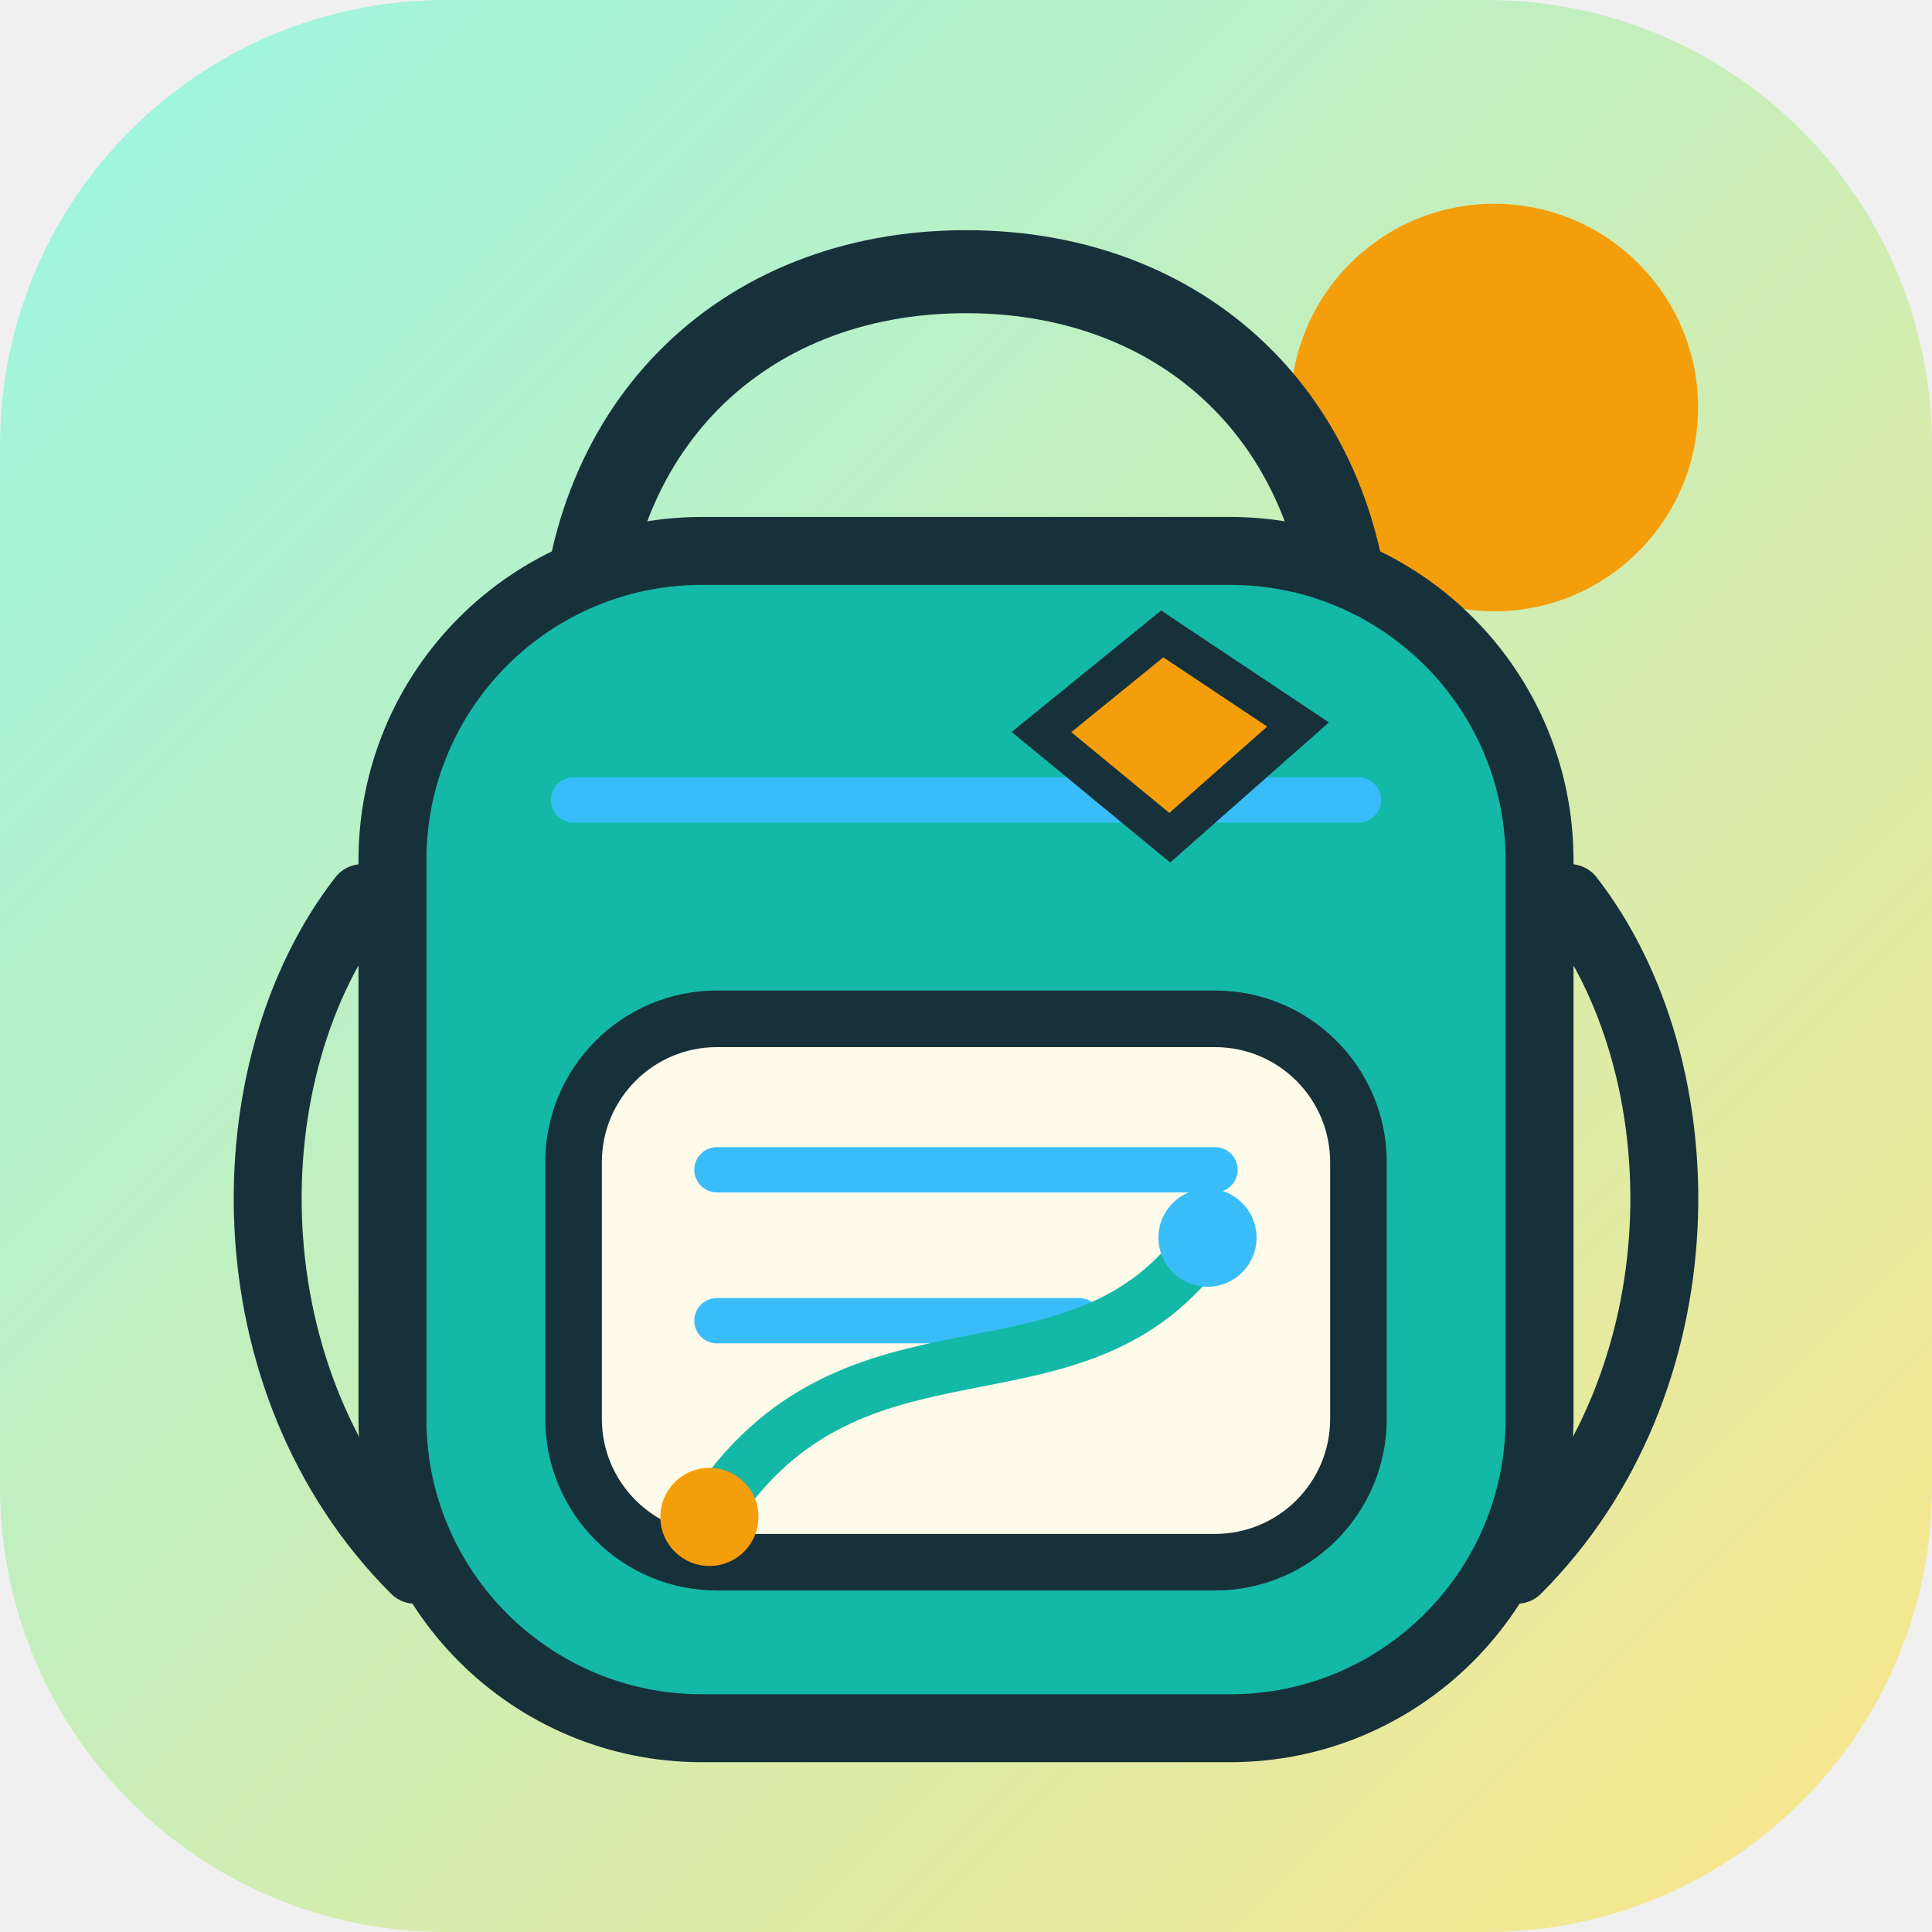
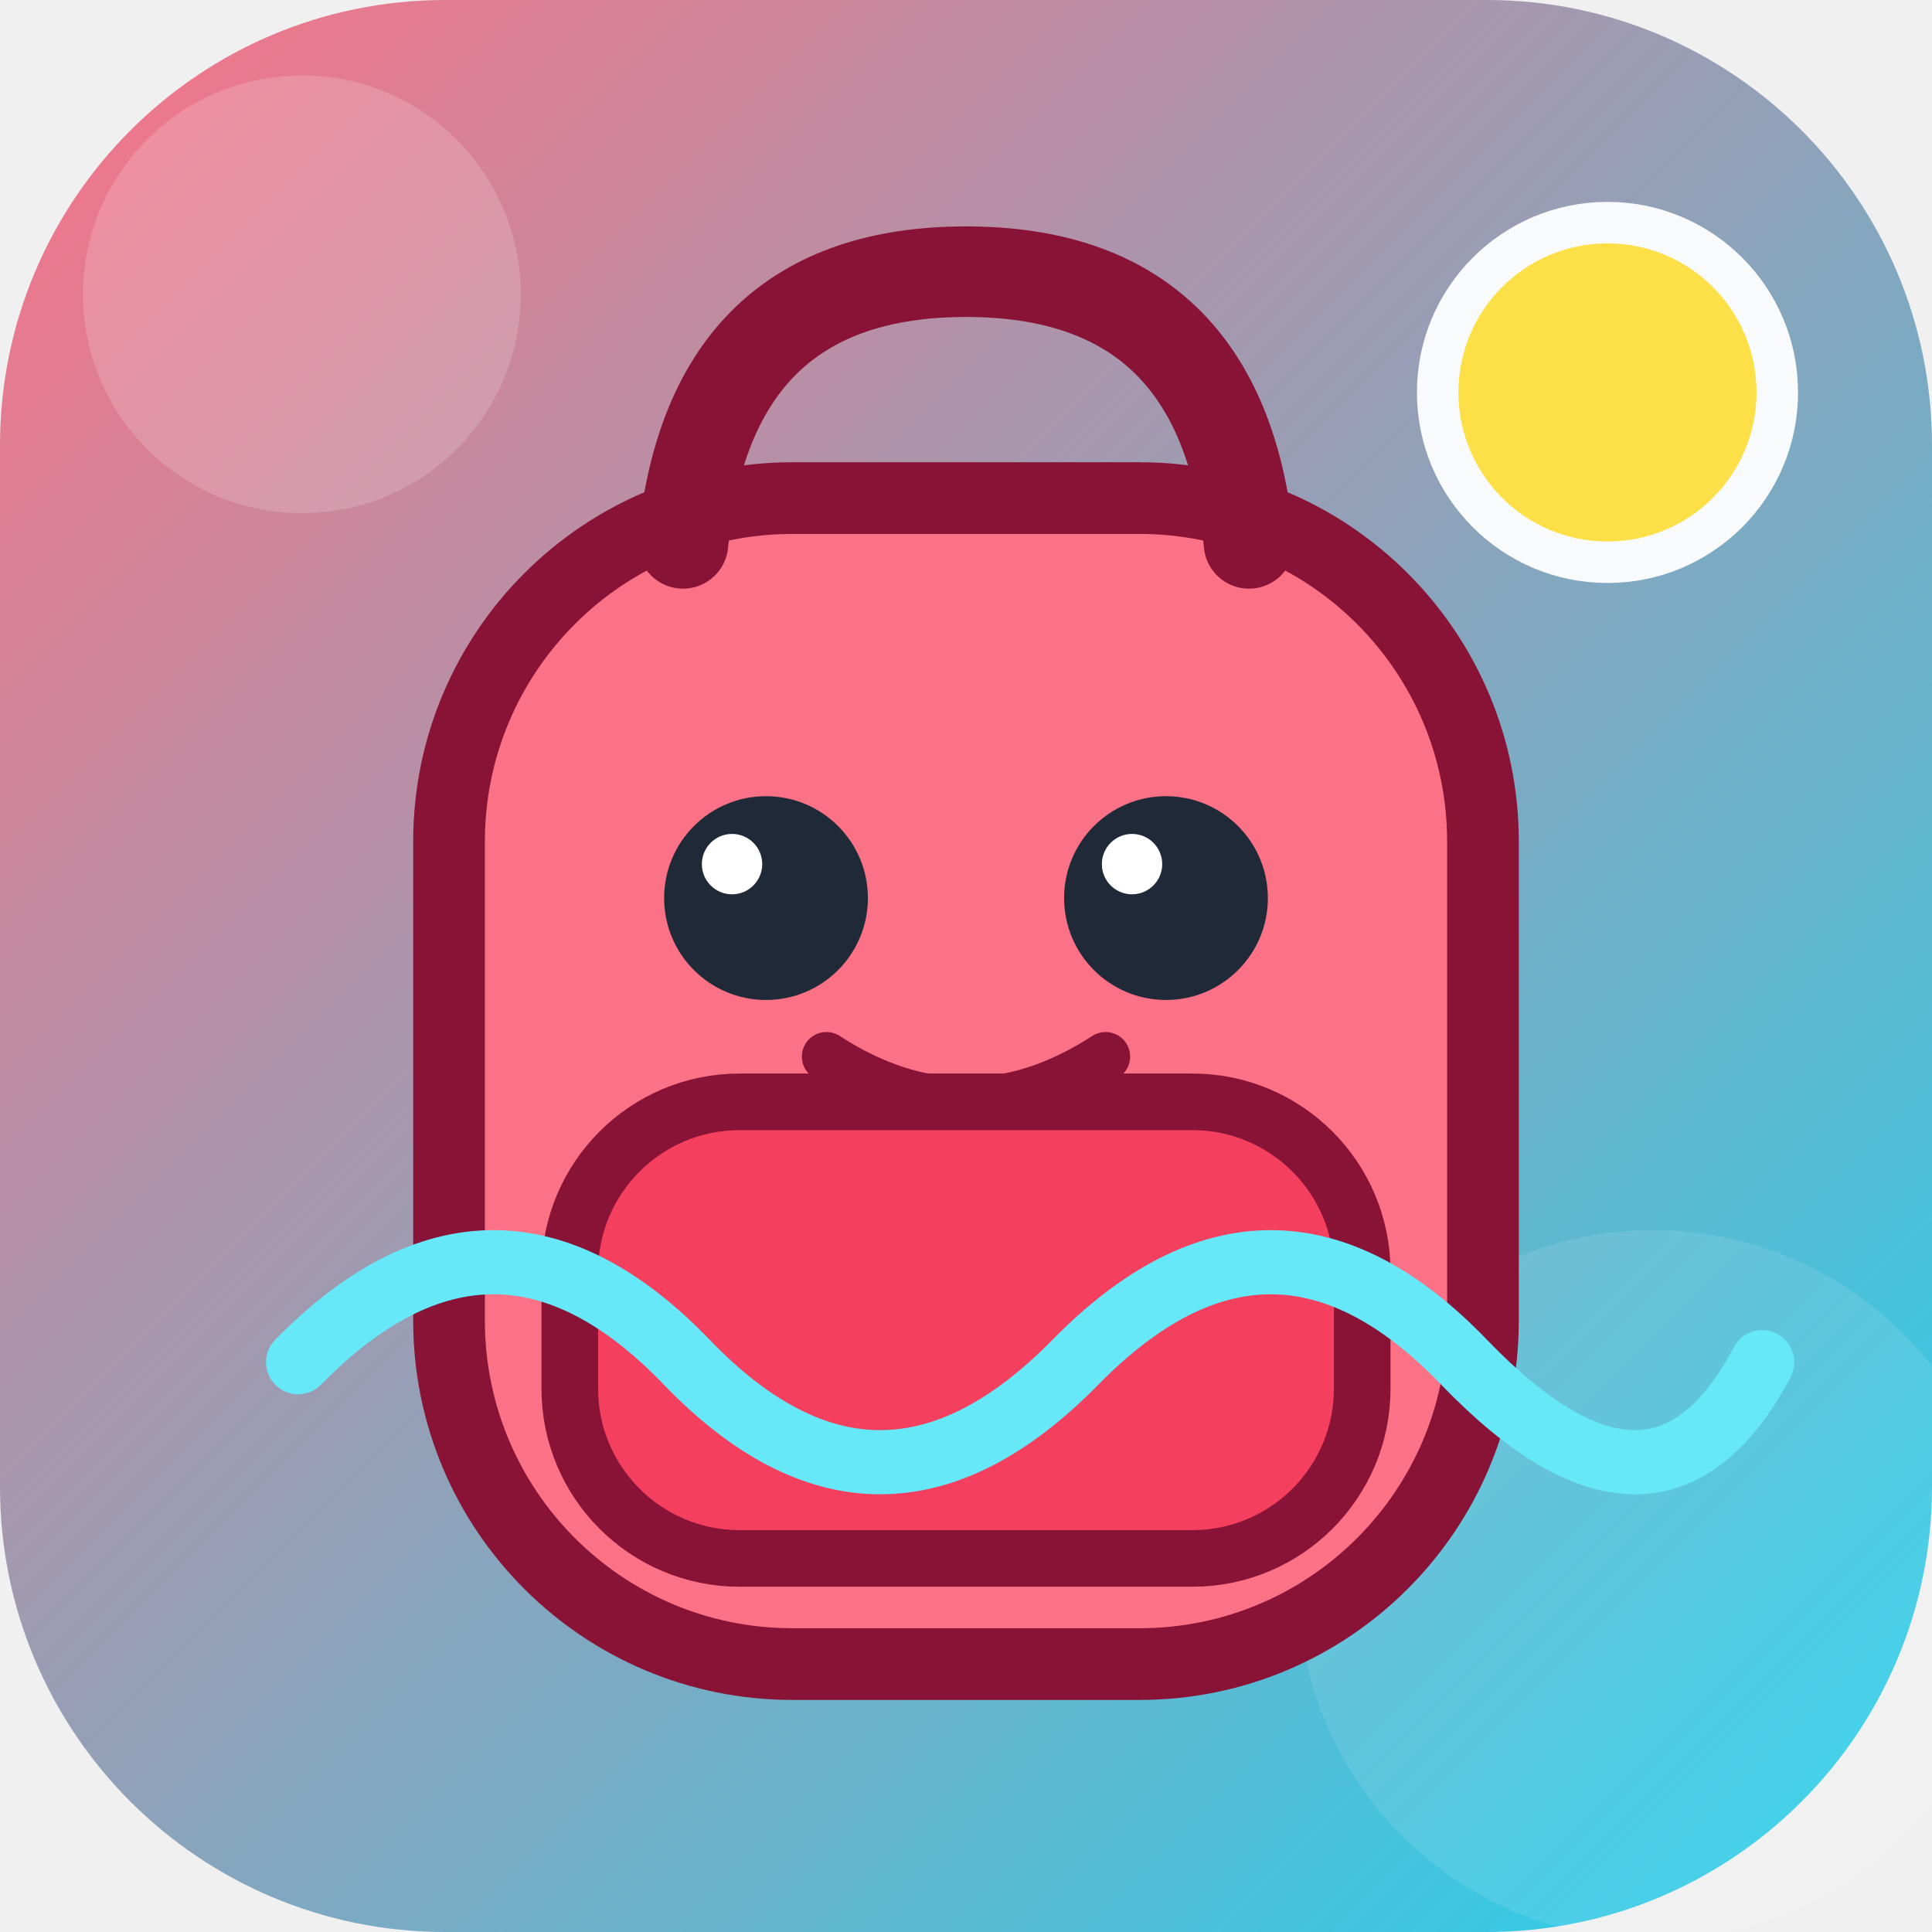
- <svg xmlns="http://www.w3.org/2000/svg" viewBox="0 0 512 512">
+ <svg xmlns="http://www.w3.org/2000/svg" viewBox="0 0 512 512" role="img">
  <defs>
-     <linearGradient id="bg" x2="1" y2="1">
-       <stop stop-color="#99F6E4" />
-       <stop offset="1" stop-color="#FDE68A" />
+     <linearGradient id="bg-23" x1="0" y1="0" x2="1" y2="1">
+       <stop stop-color="#FB7185" />
+       <stop offset="1" stop-color="#22D3EE" />
    </linearGradient>
  </defs>
-   <rect width="512" height="512" rx="118" fill="url(#bg)" />
-   <circle cx="396" cy="108" r="54" fill="#F59E0B" />
-   <path d="M154 176c0-62 42-104 102-104s102 42 102 104" fill="none" stroke="#17313B" stroke-width="22" stroke-linecap="round" />
-   <rect x="104" y="146" width="304" height="312" rx="82" fill="#14B8A6" stroke="#17313B" stroke-width="18" />
-   <rect x="152" y="270" width="208" height="144" rx="38" fill="#FFFBEB" stroke="#17313B" stroke-width="15" />
-   <path d="M152 212h208M190 310h132M190 350h96" stroke="#38BDF8" stroke-width="12" stroke-linecap="round" />
-   <path d="m308 168 36 24-34 30-34-28z" fill="#F59E0B" stroke="#17313B" stroke-width="10" />
-   <path d="M110 416C60 366 61 283 96 238M402 416c50-50 49-133 14-178" fill="none" stroke="#17313B" stroke-width="18" stroke-linecap="round" />
-   <path d="M188 402c38-60 98-24 132-74" fill="none" stroke="#14B8A6" stroke-width="14" stroke-linecap="round" />
-   <circle cx="188" cy="402" r="13" fill="#F59E0B" />
-   <circle cx="320" cy="328" r="13" fill="#38BDF8" />
+   <rect width="512" height="512" rx="118" fill="url(#bg-23)" />
+   <circle cx="80" cy="78" r="58" fill="#fff" opacity=".17" />
+   <circle cx="438" cy="420" r="94" fill="#fff" opacity=".1" />
+   <rect x="119" y="132" width="274" height="309" rx="91" fill="#FB7185" stroke="#881337" stroke-width="19" />
+   <path d="M181 144q7-72 75-72t75 72" fill="none" stroke="#881337" stroke-width="24" stroke-linecap="round" />
+   <rect x="151" y="292" width="210" height="121" rx="45" fill="#F43F5E" stroke="#881337" stroke-width="15" />
+   <circle cx="203" cy="238" r="27" fill="#1F2937" />
+   <circle cx="309" cy="238" r="27" fill="#1F2937" />
+   <circle cx="194" cy="229" r="8" fill="#fff" />
+   <circle cx="300" cy="229" r="8" fill="#fff" />
+   <path d="M219 280q37 24 74 0" fill="none" stroke="#881337" stroke-width="13" stroke-linecap="round" />
+   <path d="M79 361q52-53 103 0t103 0 103 0 79 0" fill="none" stroke="#67E8F9" stroke-width="17" stroke-linecap="round" />
+   <circle cx="426" cy="104" r="45" fill="#FDE047" stroke="#F8FAFC" stroke-width="11" />
</svg>
